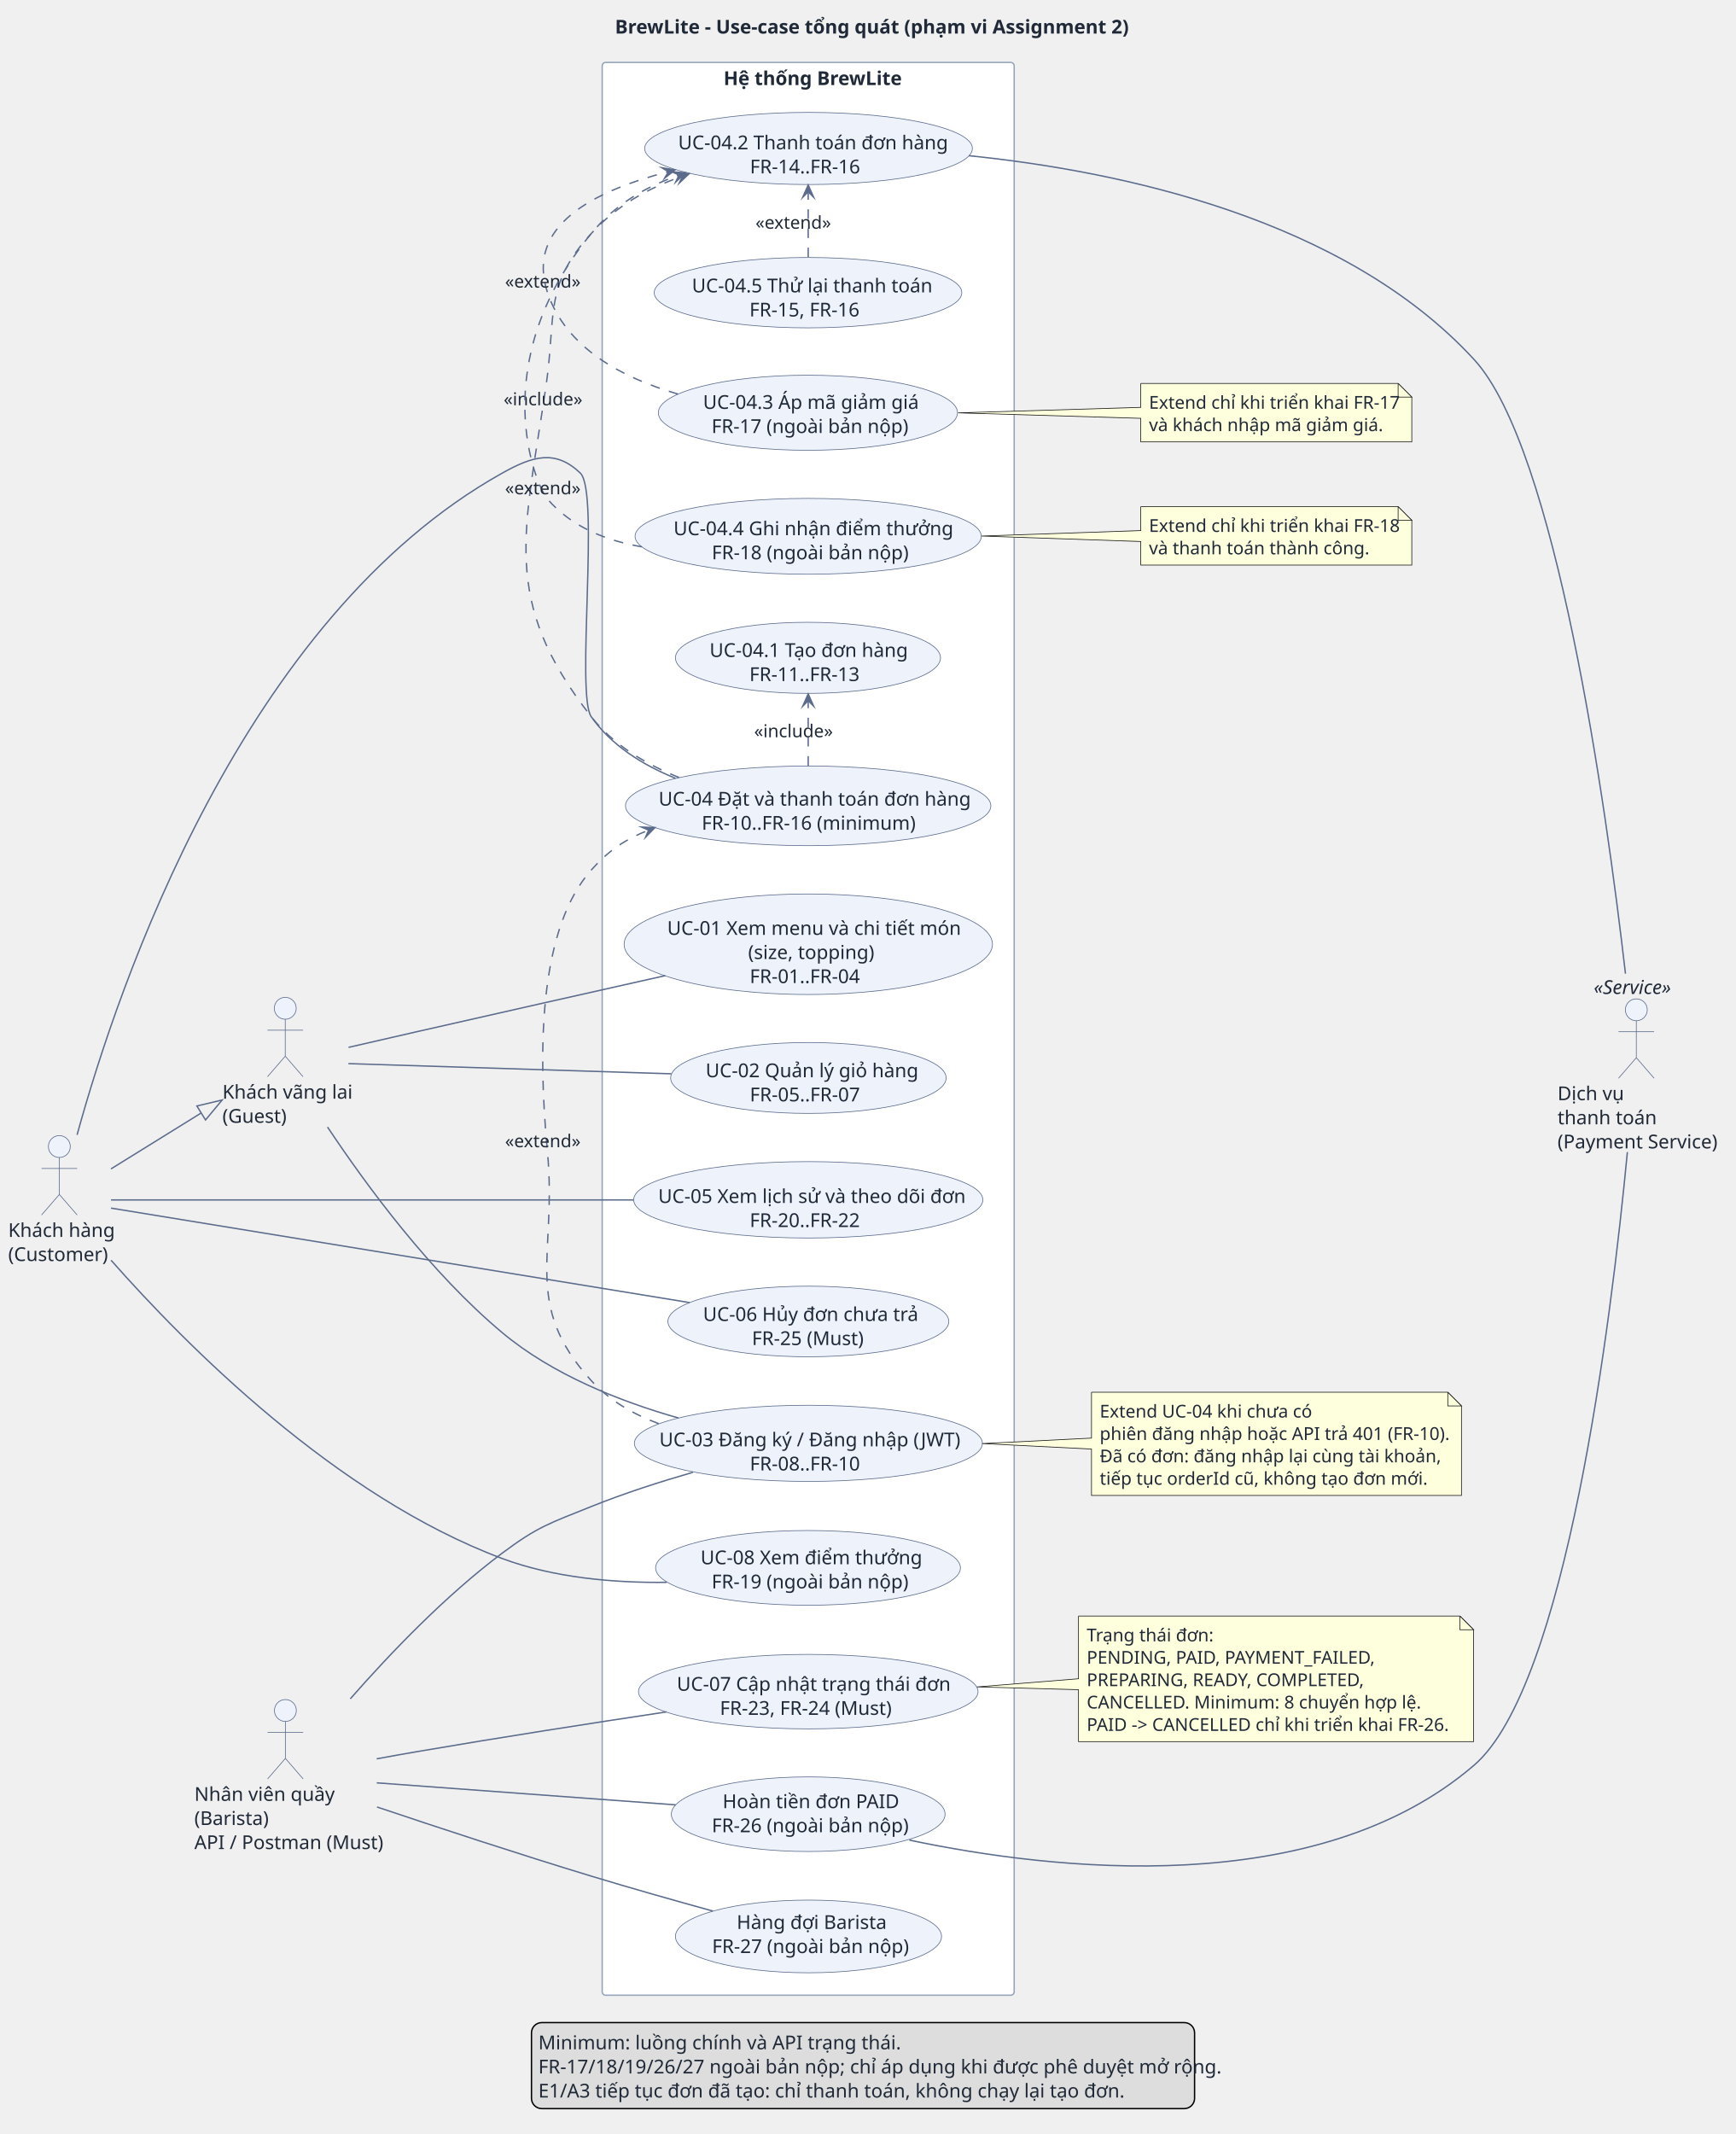
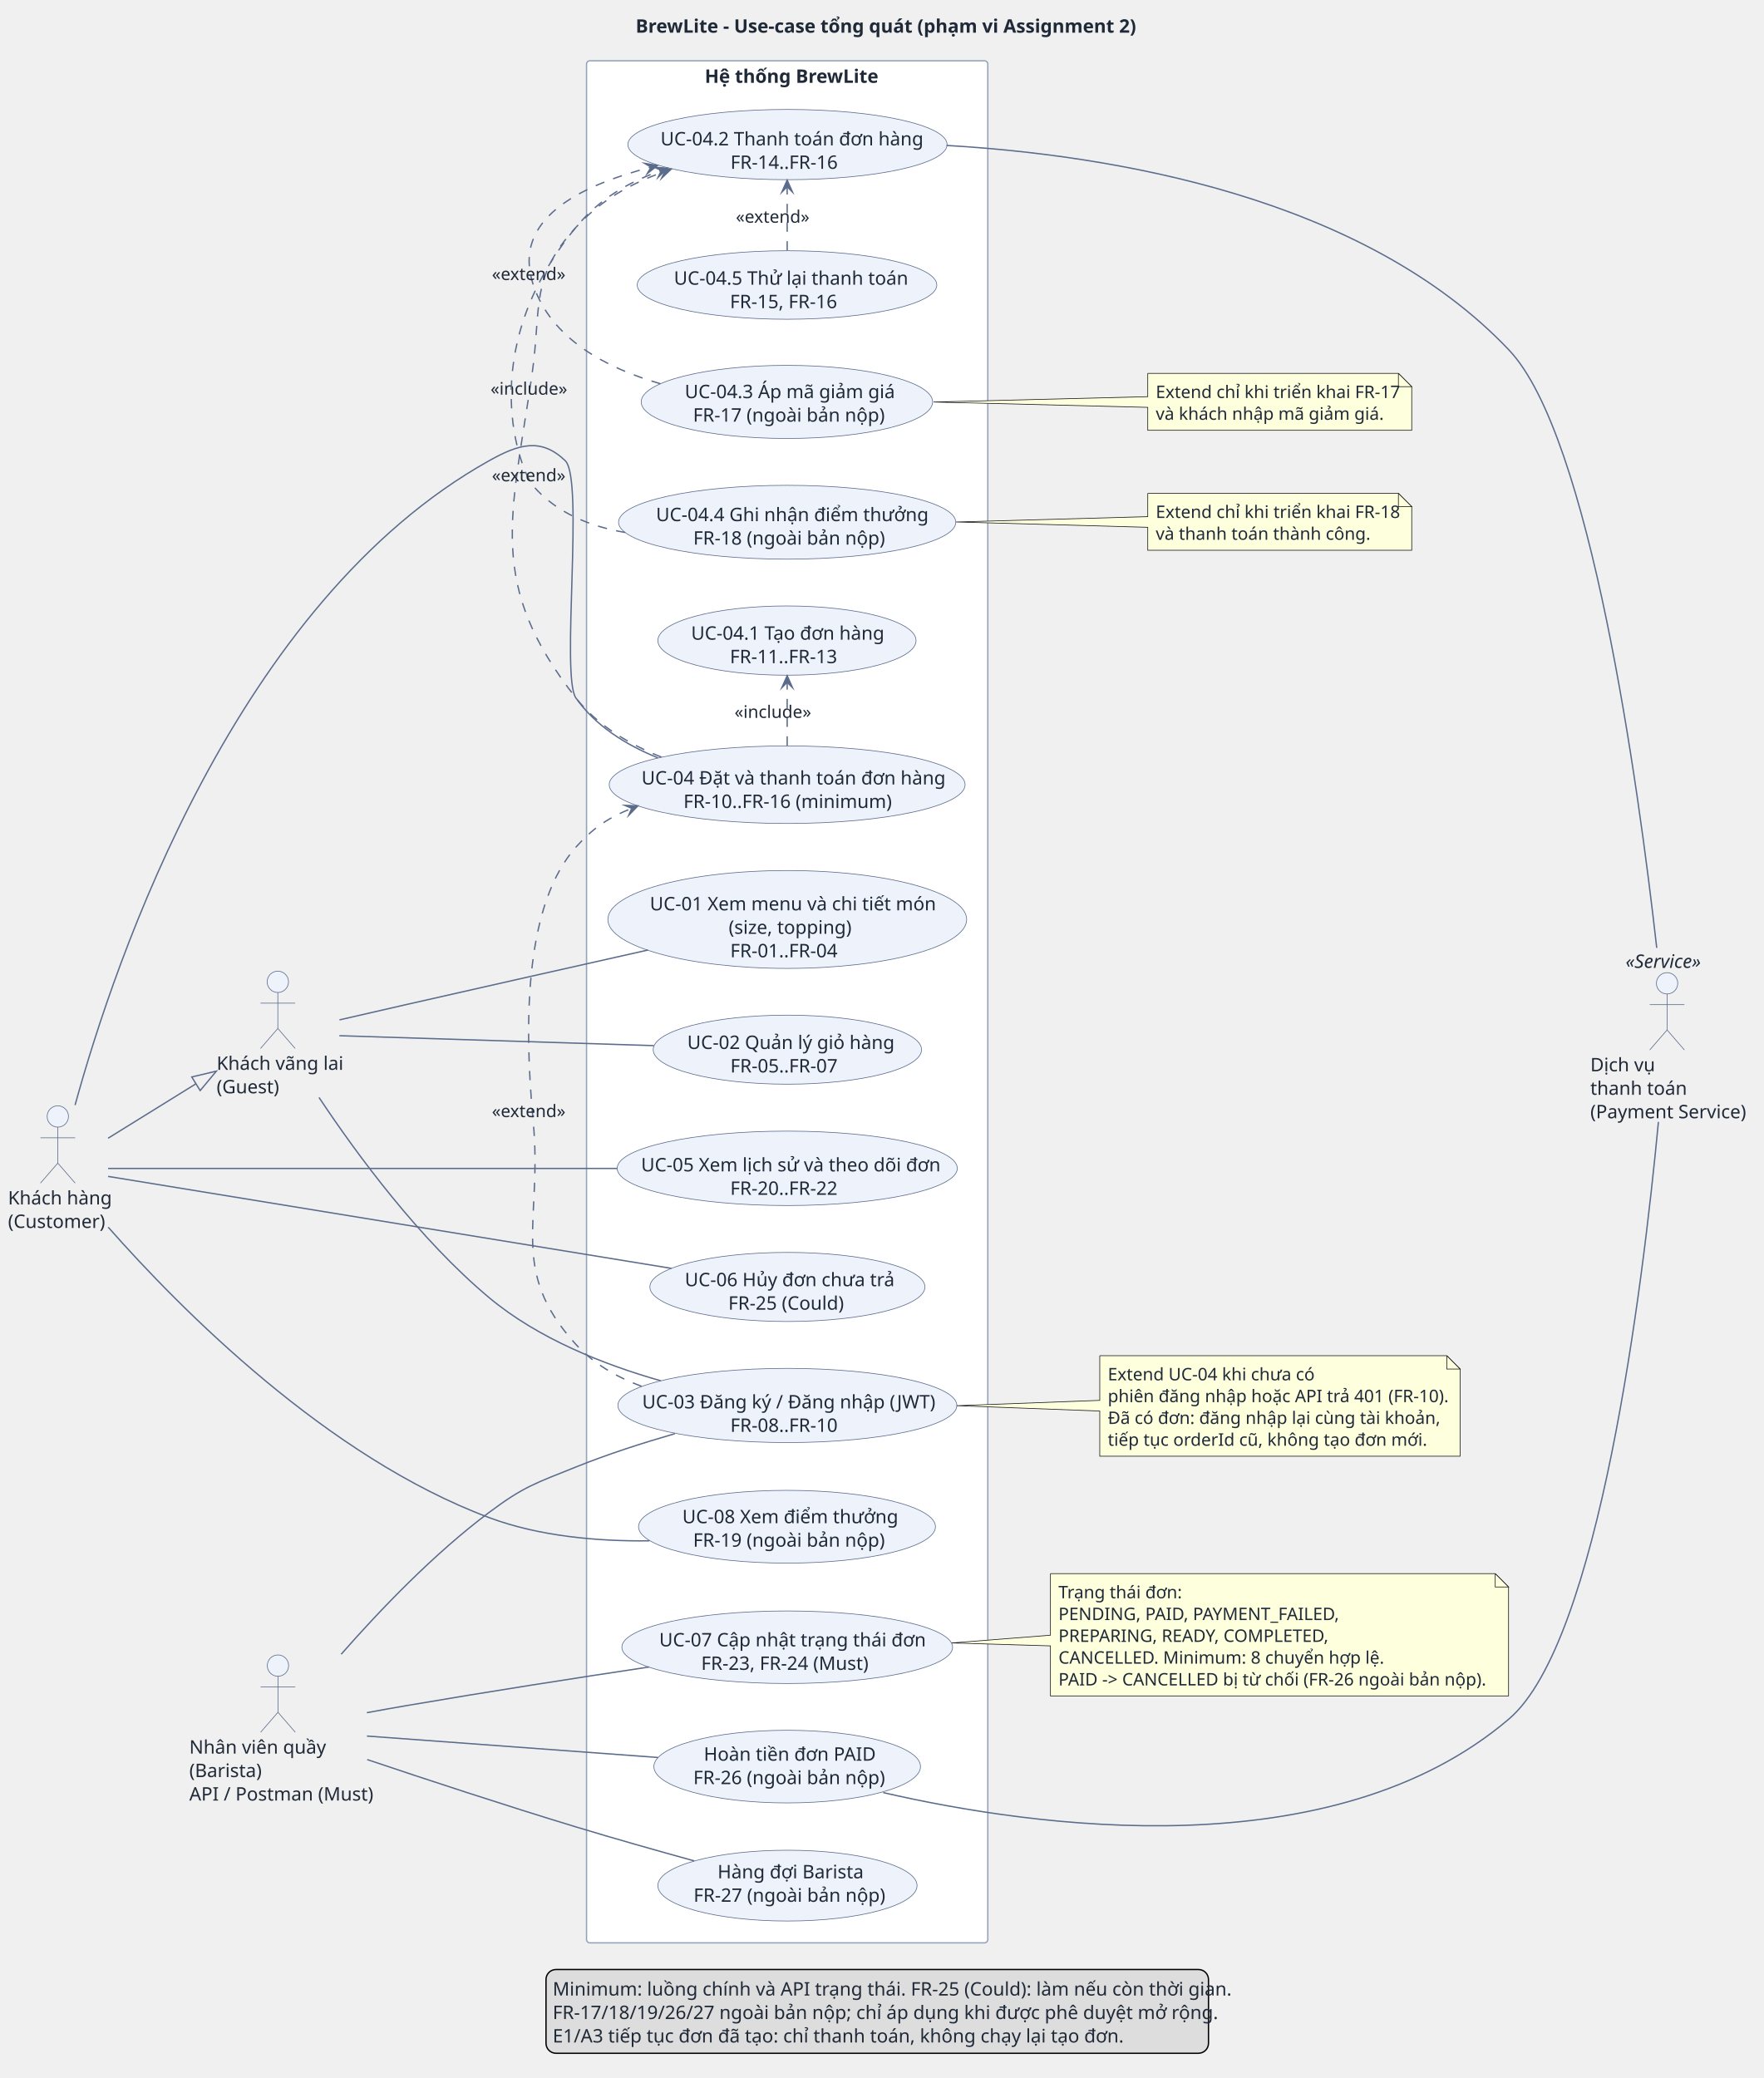
- <svg xmlns="http://www.w3.org/2000/svg" version="1.1" data-diagram-type="DESCRIPTION" style="width:1268px;height:1559px;background:#FFFFFF;" width="1268px" height="1559px" viewBox="0 0 1268 1559" zoomAndPan="magnify" preserveAspectRatio="none" contentStyleType="text/css">
+ <svg xmlns="http://www.w3.org/2000/svg" version="1.1" data-diagram-type="DESCRIPTION" style="width:1323px;height:1559px;background:#FFFFFF;" width="1323px" height="1559px" viewBox="0 0 1323 1559" zoomAndPan="magnify" preserveAspectRatio="none" contentStyleType="text/css">
  <defs />
  <g font-family="sans-serif" lengthAdjust="spacing">
    <g class="title" data-source-line="17">
-       <text x="449.317" y="24.533" fill="#1F2937" font-size="14" textLength="362.51" font-weight="700">BrewLite - Use-case tổng quát (phạm vi Assignment 2)</text>
+       <text x="476.817" y="24.533" fill="#1F2937" font-size="14" textLength="362.51" font-weight="700">BrewLite - Use-case tổng quát (phạm vi Assignment 2)</text>
    </g>
    <g class="cluster" data-qualified-name="H. th.ng BrewLite" id="ent0006" data-source-line="26">
      <rect x="440" y="45.609" width="301" height="1412" fill="#FFF" style="stroke:#94A3B8;stroke-width:1;" rx="2.5" ry="2.5" />
      <text x="528.666" y="62.143" fill="#1F2937" font-size="14" textLength="123.669" font-weight="700">Hệ thống BrewLite</text>
    </g>
    <g class="entity" data-qualified-name="H. th.ng BrewLite.UC01" id="ent0007" data-source-line="27">
      <ellipse cx="590.582" cy="689.822" rx="134.582" ry="36.712" fill="#EEF2FB" style="stroke:#5B6B8C;stroke-width:0.5;" />
      <text x="487.485" y="682.983" fill="#1F2937" font-size="14" textLength="206.192">UC-01 Xem menu và chi tiết món</text>
      <text x="546.616" y="700.592" fill="#1F2937" font-size="14" textLength="87.931">(size, topping)</text>
      <text x="547.796" y="718.202" fill="#1F2937" font-size="14" textLength="85.572">FR-01..FR-04</text>
    </g>
    <g class="entity" data-qualified-name="H. th.ng BrewLite.UC02" id="ent0008" data-source-line="28">
      <ellipse cx="590.653" cy="787.507" rx="100.653" ry="25.898" fill="#EEF2FB" style="stroke:#5B6B8C;stroke-width:0.5;" />
      <text x="515.553" y="786.98" fill="#1F2937" font-size="14" textLength="150.199">UC-02 Quản lý giỏ hàng</text>
      <text x="547.867" y="804.59" fill="#1F2937" font-size="14" textLength="85.572">FR-05..FR-07</text>
    </g>
    <g class="entity" data-qualified-name="H. th.ng BrewLite.UC03" id="ent0009" data-source-line="29">
      <ellipse cx="590.645" cy="1054.438" rx="127.145" ry="27.829" fill="#EEF2FB" style="stroke:#5B6B8C;stroke-width:0.5;" />
      <text x="481.718" y="1056.637" fill="#1F2937" font-size="14" textLength="217.854">UC-03 Đăng ký / Đăng nhập (JWT)</text>
      <text x="547.859" y="1074.246" fill="#1F2937" font-size="14" textLength="85.572">FR-08..FR-10</text>
    </g>
    <g class="entity" data-qualified-name="H. th.ng BrewLite.UC04" id="ent0010" data-source-line="30">
      <ellipse cx="590.489" cy="588.707" rx="133.489" ry="29.098" fill="#EEF2FB" style="stroke:#5B6B8C;stroke-width:0.5;" />
      <text x="481.216" y="588.552" fill="#1F2937" font-size="14" textLength="218.545">UC-04 Đặt và thanh toán đơn hàng</text>
      <text x="512.706" y="606.161" fill="#1F2937" font-size="14" textLength="155.565">FR-10..FR-16 (minimum)</text>
    </g>
    <g class="entity" data-qualified-name="H. th.ng BrewLite.UC041" id="ent0011" data-source-line="31">
      <ellipse cx="590.345" cy="480.59" rx="96.845" ry="25.981" fill="#EEF2FB" style="stroke:#5B6B8C;stroke-width:0.5;" />
      <text x="518.434" y="479.934" fill="#1F2937" font-size="14" textLength="143.821">UC-04.1 Tạo đơn hàng</text>
      <text x="547.559" y="497.543" fill="#1F2937" font-size="14" textLength="85.572">FR-11..FR-13</text>
    </g>
    <g class="entity" data-qualified-name="H. th.ng BrewLite.UC042" id="ent0012" data-source-line="32">
      <ellipse cx="590.741" cy="108.458" rx="119.741" ry="26.348" fill="#EEF2FB" style="stroke:#5B6B8C;stroke-width:0.5;" />
      <text x="495.476" y="109.072" fill="#1F2937" font-size="14" textLength="190.531">UC-04.2 Thanh toán đơn hàng</text>
      <text x="547.955" y="126.681" fill="#1F2937" font-size="14" textLength="85.572">FR-14..FR-16</text>
    </g>
    <g class="entity" data-qualified-name="H. th.ng BrewLite.UC043" id="ent0013" data-source-line="33">
      <ellipse cx="590.305" cy="301.533" rx="109.305" ry="27.424" fill="#EEF2FB" style="stroke:#5B6B8C;stroke-width:0.5;" />
      <text x="513.66" y="298.718" fill="#1F2937" font-size="14" textLength="153.289">UC-04.3 Áp mã giảm giá</text>
      <text x="519.874" y="316.328" fill="#1F2937" font-size="14" textLength="140.861">FR-17 (ngoài bản nộp)</text>
    </g>
    <g class="entity" data-qualified-name="H. th.ng BrewLite.UC044" id="ent0014" data-source-line="34">
      <ellipse cx="590.497" cy="391.809" rx="126.497" ry="27.699" fill="#EEF2FB" style="stroke:#5B6B8C;stroke-width:0.5;" />
      <text x="492.115" y="390.988" fill="#1F2937" font-size="14" textLength="196.766">UC-04.4 Ghi nhận điểm thưởng</text>
      <text x="520.067" y="408.598" fill="#1F2937" font-size="14" textLength="140.861">FR-18 (ngoài bản nộp)</text>
    </g>
    <g class="entity" data-qualified-name="H. th.ng BrewLite.UC045" id="ent0015" data-source-line="35">
      <ellipse cx="590.377" cy="213.811" rx="112.377" ry="25.701" fill="#EEF2FB" style="stroke:#5B6B8C;stroke-width:0.5;" />
      <text x="505.533" y="213.593" fill="#1F2937" font-size="14" textLength="169.688">UC-04.5 Thử lại thanh toán</text>
      <text x="547.591" y="231.203" fill="#1F2937" font-size="14" textLength="85.572">FR-15, FR-16</text>
    </g>
    <g class="entity" data-qualified-name="H. th.ng BrewLite.UC05" id="ent0016" data-source-line="36">
      <ellipse cx="590.571" cy="876.524" rx="127.571" ry="27.914" fill="#EEF2FB" style="stroke:#5B6B8C;stroke-width:0.5;" />
      <text x="480.912" y="878.813" fill="#1F2937" font-size="14" textLength="219.317">UC-05 Xem lịch sử và theo dõi đơn</text>
      <text x="547.785" y="896.422" fill="#1F2937" font-size="14" textLength="85.572">FR-20..FR-22</text>
    </g>
    <g class="entity" data-qualified-name="H. th.ng BrewLite.UC06" id="ent0017" data-source-line="37">
-       <ellipse cx="590.625" cy="965.401" rx="102.625" ry="25.792" fill="#EEF2FB" style="stroke:#5B6B8C;stroke-width:0.5;" />
-       <text x="513.653" y="965.041" fill="#1F2937" font-size="14" textLength="153.945">UC-06 Hủy đơn chưa trả</text>
-       <text x="549.401" y="982.65" fill="#1F2937" font-size="14" textLength="82.448">FR-25 (Must)</text>
+       <ellipse cx="590.678" cy="965.528" rx="103.178" ry="25.918" fill="#EEF2FB" style="stroke:#5B6B8C;stroke-width:0.5;" />
+       <text x="513.706" y="964.969" fill="#1F2937" font-size="14" textLength="153.945">UC-06 Hủy đơn chưa trả</text>
+       <text x="546.334" y="982.578" fill="#1F2937" font-size="14" textLength="88.689">FR-25 (Could)</text>
    </g>
    <g class="entity" data-qualified-name="H. th.ng BrewLite.UC07" id="ent0018" data-source-line="38">
      <ellipse cx="590.552" cy="1235.82" rx="124.052" ry="27.21" fill="#EEF2FB" style="stroke:#5B6B8C;stroke-width:0.5;" />
      <text x="494.518" y="1235.19" fill="#1F2937" font-size="14" textLength="192.069">UC-07 Cập nhật trạng thái đơn</text>
      <text x="525.99" y="1252.8" fill="#1F2937" font-size="14" textLength="129.124">FR-23, FR-24 (Must)</text>
    </g>
    <g class="entity" data-qualified-name="H. th.ng BrewLite.Refund" id="ent0019" data-source-line="39">
      <ellipse cx="590.515" cy="1325.366" rx="100.015" ry="27.256" fill="#EEF2FB" style="stroke:#5B6B8C;stroke-width:0.5;" />
      <text x="527.946" y="1320.938" fill="#1F2937" font-size="14" textLength="125.139">Hoàn tiền đơn PAID</text>
      <text x="520.085" y="1338.547" fill="#1F2937" font-size="14" textLength="140.861">FR-26 (ngoài bản nộp)</text>
    </g>
    <g class="entity" data-qualified-name="H. th.ng BrewLite.Queue" id="ent0020" data-source-line="40">
      <ellipse cx="590.721" cy="1414.667" rx="97.221" ry="26.558" fill="#EEF2FB" style="stroke:#5B6B8C;stroke-width:0.5;" />
      <text x="538.273" y="1409.206" fill="#1F2937" font-size="14" textLength="104.897">Hàng đợi Barista</text>
      <text x="520.291" y="1426.815" fill="#1F2937" font-size="14" textLength="140.861">FR-27 (ngoài bản nộp)</text>
    </g>
    <g class="entity" data-qualified-name="H. th.ng BrewLite.UC08" id="ent0021" data-source-line="41">
      <ellipse cx="590.374" cy="1145.412" rx="111.374" ry="27.302" fill="#EEF2FB" style="stroke:#5B6B8C;stroke-width:0.5;" />
      <text x="511.846" y="1142.773" fill="#1F2937" font-size="14" textLength="157.056">UC-08 Xem điểm thưởng</text>
      <text x="519.943" y="1160.382" fill="#1F2937" font-size="14" textLength="140.861">FR-19 (ngoài bản nộp)</text>
    </g>
    <g class="entity" data-qualified-name="Guest" id="ent0001" data-source-line="19">
      <ellipse cx="208.42" cy="736.609" rx="8" ry="8" fill="#EEF2FB" style="stroke:#5B6B8C;stroke-width:0.5;" />
      <path d="M208.42,744.609 L208.42,771.609 M195.42,752.609 L221.42,752.609 M208.42,771.609 L195.42,786.609 M208.42,771.609 L221.42,786.609" style="stroke:#5B6B8C;stroke-width:0.5;" fill="none" />
      <text x="162.5" y="802.643" fill="#1F2937" font-size="14" textLength="91.841">Khách vãng lai</text>
      <text x="162.5" y="820.252" fill="#1F2937" font-size="14" textLength="46.676">(Guest)</text>
    </g>
    <g class="entity" data-qualified-name="Customer" id="ent0002" data-source-line="20">
      <ellipse cx="43.365" cy="837.609" rx="8" ry="8" fill="#EEF2FB" style="stroke:#5B6B8C;stroke-width:0.5;" />
      <path d="M43.365,845.609 L43.365,872.609 M30.365,853.609 L56.365,853.609 M43.365,872.609 L30.365,887.609 M43.365,872.609 L56.365,887.609" style="stroke:#5B6B8C;stroke-width:0.5;" fill="none" />
      <text x="6" y="903.643" fill="#1F2937" font-size="14" textLength="74.73">Khách hàng</text>
      <text x="6" y="921.252" fill="#1F2937" font-size="14" textLength="70.007">(Customer)</text>
    </g>
    <g class="entity" data-qualified-name="Barista" id="ent0003" data-source-line="21">
      <ellipse cx="208.517" cy="1249.609" rx="8" ry="8" fill="#EEF2FB" style="stroke:#5B6B8C;stroke-width:0.5;" />
      <path d="M208.517,1257.609 L208.517,1284.609 M195.517,1265.609 L221.517,1265.609 M208.517,1284.609 L195.517,1299.609 M208.517,1284.609 L221.517,1299.609" style="stroke:#5B6B8C;stroke-width:0.5;" fill="none" />
      <text x="142" y="1315.643" fill="#1F2937" font-size="14" textLength="97.289">Nhân viên quầy</text>
      <text x="142" y="1333.252" fill="#1F2937" font-size="14" textLength="52.896">(Barista)</text>
      <text x="142" y="1350.861" fill="#1F2937" font-size="14" textLength="133.034">API / Postman (Must)</text>
    </g>
    <g class="entity" data-qualified-name="Pay" id="ent0004" data-source-line="22">
-       <ellipse cx="1195.572" cy="737.719" rx="8" ry="8" fill="#EEF2FB" style="stroke:#5B6B8C;stroke-width:0.5;" />
-       <path d="M1195.572,745.719 L1195.572,772.719 M1182.572,753.719 L1208.572,753.719 M1195.572,772.719 L1182.572,787.719 M1195.572,772.719 L1208.572,787.719" style="stroke:#5B6B8C;stroke-width:0.5;" fill="none" />
-       <text x="1138" y="803.752" fill="#1F2937" font-size="14" textLength="46.683">Dịch vụ</text>
-       <text x="1138" y="821.361" fill="#1F2937" font-size="14" textLength="66.172">thanh toán</text>
-       <text x="1138" y="838.971" fill="#1F2937" font-size="14" textLength="115.145">(Payment Service)</text>
-       <text x="1164.445" y="726.143" fill="#1F2937" font-size="14" textLength="62.255" font-style="italic">«Service»</text>
+       <ellipse cx="1250.572" cy="737.719" rx="8" ry="8" fill="#EEF2FB" style="stroke:#5B6B8C;stroke-width:0.5;" />
+       <path d="M1250.572,745.719 L1250.572,772.719 M1237.572,753.719 L1263.572,753.719 M1250.572,772.719 L1237.572,787.719 M1250.572,772.719 L1263.572,787.719" style="stroke:#5B6B8C;stroke-width:0.5;" fill="none" />
+       <text x="1193" y="803.752" fill="#1F2937" font-size="14" textLength="46.683">Dịch vụ</text>
+       <text x="1193" y="821.361" fill="#1F2937" font-size="14" textLength="66.172">thanh toán</text>
+       <text x="1193" y="838.971" fill="#1F2937" font-size="14" textLength="115.145">(Payment Service)</text>
+       <text x="1219.445" y="726.143" fill="#1F2937" font-size="14" textLength="62.255" font-style="italic">«Service»</text>
    </g>
    <g class="entity" data-qualified-name="GMN41" id="ent0042" data-source-line="69">
-       <path d="M797.5,1017.109 L797.5,1050.609 L717.62,1054.609 L797.5,1058.609 L797.5,1092.516 A0,0 0 0 0 797.5,1092.516 L1067.823,1092.516 A0,0 0 0 0 1067.823,1092.516 L1067.823,1027.109 L1057.823,1017.109 L797.5,1017.109 A0,0 0 0 0 797.5,1017.109" style="stroke:#181818;stroke-width:0.5;" fill="#FEFFDD" />
-       <path d="M1057.823,1017.109 L1057.823,1027.109 L1067.823,1027.109 L1057.823,1017.109" style="stroke:#181818;stroke-width:0.5;" fill="#FEFFDD" />
-       <text x="803.5" y="1035.604" fill="#1F2937" font-size="13" textLength="152.496">Extend UC-04 khi chưa có</text>
-       <text x="803.5" y="1051.956" fill="#1F2937" font-size="13" textLength="249.323">phiên đăng nhập hoặc API trả 401 (FR-10).</text>
-       <text x="803.5" y="1068.308" fill="#1F2937" font-size="13" textLength="237.637">Đã có đơn: đăng nhập lại cùng tài khoản,</text>
-       <text x="803.5" y="1084.659" fill="#1F2937" font-size="13" textLength="224.447">tiếp tục orderId cũ, không tạo đơn mới.</text>
+       <path d="M825,1017.109 L825,1050.609 L717.72,1054.609 L825,1058.609 L825,1092.516 A0,0 0 0 0 825,1092.516 L1095.323,1092.516 A0,0 0 0 0 1095.323,1092.516 L1095.323,1027.109 L1085.323,1017.109 L825,1017.109 A0,0 0 0 0 825,1017.109" style="stroke:#181818;stroke-width:0.5;" fill="#FEFFDD" />
+       <path d="M1085.323,1017.109 L1085.323,1027.109 L1095.323,1027.109 L1085.323,1017.109" style="stroke:#181818;stroke-width:0.5;" fill="#FEFFDD" />
+       <text x="831" y="1035.604" fill="#1F2937" font-size="13" textLength="152.496">Extend UC-04 khi chưa có</text>
+       <text x="831" y="1051.956" fill="#1F2937" font-size="13" textLength="249.323">phiên đăng nhập hoặc API trả 401 (FR-10).</text>
+       <text x="831" y="1068.308" fill="#1F2937" font-size="13" textLength="237.637">Đã có đơn: đăng nhập lại cùng tài khoản,</text>
+       <text x="831" y="1084.659" fill="#1F2937" font-size="13" textLength="224.447">tiếp tục orderId cũ, không tạo đơn mới.</text>
    </g>
    <g class="entity" data-qualified-name="GMN44" id="ent0045" data-source-line="76">
-       <path d="M788,1180.609 L788,1226.419 L713.77,1232.369 L788,1234.419 L788,1272.367 A0,0 0 0 0 788,1272.367 L1076.674,1272.367 A0,0 0 0 0 1076.674,1272.367 L1076.674,1190.609 L1066.674,1180.609 L788,1180.609 A0,0 0 0 0 788,1180.609" style="stroke:#181818;stroke-width:0.5;" fill="#FEFFDD" />
-       <path d="M1066.674,1180.609 L1066.674,1190.609 L1076.674,1190.609 L1066.674,1180.609" style="stroke:#181818;stroke-width:0.5;" fill="#FEFFDD" />
+       <path d="M788,1180.609 L788,1226.799 L713.87,1232.609 L788,1234.799 L788,1272.367 A0,0 0 0 0 788,1272.367 L1131.651,1272.367 A0,0 0 0 0 1131.651,1272.367 L1131.651,1190.609 L1121.651,1180.609 L788,1180.609 A0,0 0 0 0 788,1180.609" style="stroke:#181818;stroke-width:0.5;" fill="#FEFFDD" />
+       <path d="M1121.651,1180.609 L1121.651,1190.609 L1131.651,1190.609 L1121.651,1180.609" style="stroke:#181818;stroke-width:0.5;" fill="#FEFFDD" />
      <text x="794" y="1199.104" fill="#1F2937" font-size="13" textLength="88.74">Trạng thái đơn:</text>
      <text x="794" y="1215.456" fill="#1F2937" font-size="13" textLength="223.215">PENDING, PAID, PAYMENT_FAILED,</text>
      <text x="794" y="1231.808" fill="#1F2937" font-size="13" textLength="220.321">PREPARING, READY, COMPLETED,</text>
      <text x="794" y="1248.159" fill="#1F2937" font-size="13" textLength="241.896">CANCELLED. Minimum: 8 chuyển hợp lệ.</text>
-       <text x="794" y="1264.511" fill="#1F2937" font-size="13" textLength="267.674">PAID -&gt; CANCELLED chỉ khi triển khai FR-26.</text>
+       <text x="794" y="1264.511" fill="#1F2937" font-size="13" textLength="322.651">PAID -&gt; CANCELLED bị từ chối (FR-26 ngoài bản nộp).</text>
    </g>
    <g class="entity" data-qualified-name="GMN47" id="ent0048" data-source-line="84">
-       <path d="M833.5,280.109 L833.5,297.609 L700.01,301.609 L833.5,305.609 L833.5,322.813 A0,0 0 0 0 833.5,322.813 L1031.523,322.813 A0,0 0 0 0 1031.523,322.813 L1031.523,290.109 L1021.523,280.109 L833.5,280.109 A0,0 0 0 0 833.5,280.109" style="stroke:#181818;stroke-width:0.5;" fill="#FEFFDD" />
-       <path d="M1021.523,280.109 L1021.523,290.109 L1031.523,290.109 L1021.523,280.109" style="stroke:#181818;stroke-width:0.5;" fill="#FEFFDD" />
-       <text x="839.5" y="298.604" fill="#1F2937" font-size="13" textLength="177.023">Extend chỉ khi triển khai FR-17</text>
-       <text x="839.5" y="314.956" fill="#1F2937" font-size="13" textLength="162.595">và khách nhập mã giảm giá.</text>
+       <path d="M861,280.109 L861,297.609 L700.27,301.609 L861,305.609 L861,322.813 A0,0 0 0 0 861,322.813 L1059.023,322.813 A0,0 0 0 0 1059.023,322.813 L1059.023,290.109 L1049.023,280.109 L861,280.109 A0,0 0 0 0 861,280.109" style="stroke:#181818;stroke-width:0.5;" fill="#FEFFDD" />
+       <path d="M1049.023,280.109 L1049.023,290.109 L1059.023,290.109 L1049.023,280.109" style="stroke:#181818;stroke-width:0.5;" fill="#FEFFDD" />
+       <text x="867" y="298.604" fill="#1F2937" font-size="13" textLength="177.023">Extend chỉ khi triển khai FR-17</text>
+       <text x="867" y="314.956" fill="#1F2937" font-size="13" textLength="162.595">và khách nhập mã giảm giá.</text>
    </g>
    <g class="entity" data-qualified-name="GMN50" id="ent0051" data-source-line="89">
-       <path d="M833.5,370.109 L833.5,387.609 L717.14,391.609 L833.5,395.609 L833.5,412.813 A0,0 0 0 0 833.5,412.813 L1031.523,412.813 A0,0 0 0 0 1031.523,412.813 L1031.523,380.109 L1021.523,370.109 L833.5,370.109 A0,0 0 0 0 833.5,370.109" style="stroke:#181818;stroke-width:0.5;" fill="#FEFFDD" />
-       <path d="M1021.523,370.109 L1021.523,380.109 L1031.523,380.109 L1021.523,370.109" style="stroke:#181818;stroke-width:0.5;" fill="#FEFFDD" />
-       <text x="839.5" y="388.604" fill="#1F2937" font-size="13" textLength="177.023">Extend chỉ khi triển khai FR-18</text>
-       <text x="839.5" y="404.956" fill="#1F2937" font-size="13" textLength="150.344">và thanh toán thành công.</text>
+       <path d="M861,370.109 L861,387.609 L717.2,391.609 L861,395.609 L861,412.813 A0,0 0 0 0 861,412.813 L1059.023,412.813 A0,0 0 0 0 1059.023,412.813 L1059.023,380.109 L1049.023,370.109 L861,370.109 A0,0 0 0 0 861,370.109" style="stroke:#181818;stroke-width:0.5;" fill="#FEFFDD" />
+       <path d="M1049.023,370.109 L1049.023,380.109 L1059.023,380.109 L1049.023,370.109" style="stroke:#181818;stroke-width:0.5;" fill="#FEFFDD" />
+       <text x="867" y="388.604" fill="#1F2937" font-size="13" textLength="177.023">Extend chỉ khi triển khai FR-18</text>
+       <text x="867" y="404.956" fill="#1F2937" font-size="13" textLength="150.344">và thanh toán thành công.</text>
    </g>
    <g class="link" data-entity-1="ent0002" data-entity-2="ent0001" id="lnk5" data-source-line="24" data-link-type="extension">
      <path d="M81.08,853.939 C105.11,839.049 121.409,828.949 147.009,813.089" style="stroke:#5B6B8C;stroke-width:1;" fill="none" id="Customer-to-Guest" />
      <polygon points="162.31,803.609,143.849,807.989,150.168,818.19,162.31,803.609" fill="none" style="stroke:#5B6B8C;stroke-width:1;stroke-linejoin:miter;stroke-miterlimit:10;" />
    </g>
    <g class="link" data-entity-1="ent0001" data-entity-2="ent0007" id="lnk22" data-source-line="44" data-link-type="association">
      <path d="M254.67,765.149 C270.57,761.489 288.58,757.349 305,753.609 C364.98,739.959 432.11,724.849 486.09,712.739" style="stroke:#5B6B8C;stroke-width:1;" fill="none" id="Guest-UC01" />
    </g>
    <g class="link" data-entity-1="ent0001" data-entity-2="ent0008" id="lnk23" data-source-line="45" data-link-type="association">
      <path d="M254.58,777.029 C312.38,778.859 414.23,782.079 490.49,784.479" style="stroke:#5B6B8C;stroke-width:1;" fill="none" id="Guest-UC02" />
    </g>
    <g class="link" data-entity-1="ent0001" data-entity-2="ent0009" id="lnk24" data-source-line="46" data-link-type="association">
      <path d="M239.31,823.359 C268.05,866.569 314.77,929.939 367,973.609 C403.66,1004.259 452.91,1023.779 495.75,1035.949" style="stroke:#5B6B8C;stroke-width:1;" fill="none" id="Guest-UC03" />
    </g>
    <g class="link" data-entity-1="ent0002" data-entity-2="ent0010" id="lnk25" data-source-line="48" data-link-type="association">
      <path d="M56.32,829.059 C86.4,719.699 177.24,451.549 367,345.609 C389.12,333.259 405.69,328.099 424,345.609 C438.31,359.289 420.62,507.409 432,523.609 C446.79,544.669 469.72,558.929 493.54,568.569" style="stroke:#5B6B8C;stroke-width:1;" fill="none" id="Customer-UC04" />
    </g>
    <g class="link" data-entity-1="ent0002" data-entity-2="ent0016" id="lnk26" data-source-line="49" data-link-type="association">
      <path d="M81.11,876.609 C157.9,876.609 338.94,876.609 462.89,876.609" style="stroke:#5B6B8C;stroke-width:1;" fill="none" id="Customer-UC05" />
    </g>
    <g class="link" data-entity-1="ent0002" data-entity-2="ent0017" id="lnk27" data-source-line="50" data-link-type="association">
-       <path d="M81.11,882.589 C166.9,896.599 382.86,931.869 503.9,951.629" style="stroke:#5B6B8C;stroke-width:1;" fill="none" id="Customer-UC06" />
+       <path d="M81.11,882.589 C166.85,896.589 382.56,931.819 503.64,951.589" style="stroke:#5B6B8C;stroke-width:1;" fill="none" id="Customer-UC06" />
    </g>
    <g class="link" data-entity-1="ent0002" data-entity-2="ent0021" id="lnk28" data-source-line="51" data-link-type="association">
      <path d="M81.18,920.699 C135.93,982.769 245.67,1093.379 367,1138.609 C404.66,1152.649 448.44,1156.439 487.16,1155.989" style="stroke:#5B6B8C;stroke-width:1;" fill="none" id="Customer-UC08" />
    </g>
    <g class="link" data-entity-1="ent0003" data-entity-2="ent0009" id="lnk29" data-source-line="53" data-link-type="association">
      <path d="M255.96,1241.059 C285.45,1207.449 325.72,1165.489 367,1134.609 C393.11,1115.079 401.76,1112.799 432,1100.609 C455.65,1091.079 482.01,1082.589 506.3,1075.579" style="stroke:#5B6B8C;stroke-width:1;" fill="none" id="Barista-UC03" />
    </g>
    <g class="link" data-entity-1="ent0003" data-entity-2="ent0018" id="lnk30" data-source-line="54" data-link-type="association">
      <path d="M275.21,1284.929 C285.18,1283.089 295.36,1281.259 305,1279.609 C365.22,1269.279 432.8,1258.779 486.99,1250.629" style="stroke:#5B6B8C;stroke-width:1;" fill="none" id="Barista-UC07" />
    </g>
    <g class="link" data-entity-1="ent0003" data-entity-2="ent0019" id="lnk31" data-source-line="55" data-link-type="association">
      <path d="M275.26,1302.459 C335.48,1306.889 425.36,1313.519 493.58,1318.539" style="stroke:#5B6B8C;stroke-width:1;" fill="none" id="Barista-Refund" />
    </g>
    <g class="link" data-entity-1="ent0003" data-entity-2="ent0020" id="lnk32" data-source-line="56" data-link-type="association">
      <path d="M275.46,1320.109 C319.61,1334.949 379.09,1354.549 432,1370.609 C460.93,1379.389 493.05,1388.479 520.7,1396.099" style="stroke:#5B6B8C;stroke-width:1;" fill="none" id="Barista-Queue" />
    </g>
    <g class="link" data-entity-1="ent0010" data-entity-2="ent0011" id="lnk33" data-source-line="58" data-link-type="dependency">
      <path d="M590.5,559.379 C590.5,543.019 590.5,527.769 590.5,511.909" style="stroke:#5B6B8C;stroke-width:1;stroke-dasharray:7,7;" fill="none" id="UC04-to-UC041" />
      <polygon points="590.5,506.909,586.5,515.909,590.5,511.909,594.5,515.909,590.5,506.909" fill="#5B6B8C" style="stroke:#5B6B8C;stroke-width:1;stroke-linejoin:miter;stroke-miterlimit:10;" />
      <text x="551" y="538.604" fill="#1F2937" font-size="13" textLength="55.656">«include»</text>
    </g>
    <g class="link" data-entity-1="ent0010" data-entity-2="ent0012" id="lnk34" data-source-line="59" data-link-type="dependency">
      <path d="M496.15,567.999 C471.9,558.339 448.13,544.219 432,523.609 C365.11,438.119 383.37,389.029 399,281.609 C406.41,230.679 397.17,208.499 432,170.609 C450.9,150.059 472.731,137.91 498.701,128.64" style="stroke:#5B6B8C;stroke-width:1;stroke-dasharray:7,7;" fill="none" id="UC04-to-UC042" />
      <polygon points="503.41,126.959,493.589,126.218,498.701,128.64,496.279,133.752,503.41,126.959" fill="#5B6B8C" style="stroke:#5B6B8C;stroke-width:1;stroke-linejoin:miter;stroke-miterlimit:10;" />
      <text x="368" y="296.104" fill="#1F2937" font-size="13" textLength="55.656">«include»</text>
    </g>
    <g class="link" data-entity-1="ent0013" data-entity-2="ent0012" id="lnk35" data-source-line="60" data-link-type="dependency">
      <path d="M495.38,287.889 C454.7,276.119 413.46,254.249 400,213.609 C383.88,164.949 433.581,139.626 488.381,125.396" style="stroke:#5B6B8C;stroke-width:1;stroke-dasharray:7,7;" fill="none" id="UC043-to-UC042" />
      <polygon points="493.22,124.139,483.504,122.53,488.381,125.396,485.514,130.273,493.22,124.139" fill="#5B6B8C" style="stroke:#5B6B8C;stroke-width:1;stroke-linejoin:miter;stroke-miterlimit:10;" />
      <text x="369" y="210.104" fill="#1F2937" font-size="13" textLength="53.492">«extend»</text>
    </g>
    <g class="link" data-entity-1="ent0014" data-entity-2="ent0012" id="lnk36" data-source-line="61" data-link-type="dependency">
      <path d="M469.03,399.479 C442.69,394.989 417.52,384.789 400,364.609 C391.07,354.329 354.31,264.959 432,170.609 C449.47,149.399 470.454,137.098 496.094,127.898" style="stroke:#5B6B8C;stroke-width:1;stroke-dasharray:7,7;" fill="none" id="UC044-to-UC042" />
      <polygon points="500.8,126.209,490.978,125.484,496.094,127.898,493.68,133.014,500.8,126.209" fill="#5B6B8C" style="stroke:#5B6B8C;stroke-width:1;stroke-linejoin:miter;stroke-miterlimit:10;" />
      <text x="369" y="361.104" fill="#1F2937" font-size="13" textLength="53.492">«extend»</text>
    </g>
    <g class="link" data-entity-1="ent0015" data-entity-2="ent0012" id="lnk37" data-source-line="62" data-link-type="dependency">
      <path d="M590.5,187.919 C590.5,171.899 590.5,156.309 590.5,140.129" style="stroke:#5B6B8C;stroke-width:1;stroke-dasharray:7,7;" fill="none" id="UC045-to-UC042" />
      <polygon points="590.5,135.129,586.5,144.129,590.5,140.129,594.5,144.129,590.5,135.129" fill="#5B6B8C" style="stroke:#5B6B8C;stroke-width:1;stroke-linejoin:miter;stroke-miterlimit:10;" />
      <text x="552" y="167.104" fill="#1F2937" font-size="13" textLength="53.492">«extend»</text>
    </g>
    <g class="link" data-entity-1="ent0009" data-entity-2="ent0010" id="lnk38" data-source-line="63" data-link-type="dependency">
      <path d="M481.24,1040.079 C462.71,1033.159 445.22,1023.119 432,1008.609 C381.11,952.739 407.14,916.839 400,841.609 C392.36,761.179 395.11,677.209 432,635.609 C444.47,621.549 456.295,613.45 473.895,606.44" style="stroke:#5B6B8C;stroke-width:1;stroke-dasharray:7,7;" fill="none" id="UC03-to-UC04" />
      <polygon points="478.54,604.589,468.699,604.204,473.895,606.44,471.659,611.636,478.54,604.589" fill="#5B6B8C" style="stroke:#5B6B8C;stroke-width:1;stroke-linejoin:miter;stroke-miterlimit:10;" />
      <text x="369" y="838.104" fill="#1F2937" font-size="13" textLength="53.492">«extend»</text>
    </g>
    <g class="link" data-entity-1="ent0012" data-entity-2="ent0004" id="lnk39" data-source-line="65" data-link-type="association">
-       <path d="M707.81,113.739 C818.57,125.039 982.06,159.509 1077,262.609 C1136.99,327.759 1173.42,588.079 1187.64,711.309" style="stroke:#5B6B8C;stroke-width:1;" fill="none" id="UC042-Pay" />
+       <path d="M710.05,109.109 C833.06,116.289 1022.47,147.129 1132,262.609 C1192.95,326.869 1228.89,587.649 1242.81,711.149" style="stroke:#5B6B8C;stroke-width:1;" fill="none" id="UC042-Pay" />
    </g>
    <g class="link" data-entity-1="ent0019" data-entity-2="ent0004" id="lnk40" data-source-line="66" data-link-type="association">
-       <path d="M664.39,1344.279 C769,1366.339 961.77,1388.619 1077,1289.609 C1144.31,1231.779 1177.12,966.339 1189.04,841.659" style="stroke:#5B6B8C;stroke-width:1;" fill="none" id="Refund-Pay" />
+       <path d="M662.61,1344.889 C776.3,1371.029 999.61,1402.499 1132,1289.609 C1199.53,1232.029 1232.23,966.469 1244.08,841.699" style="stroke:#5B6B8C;stroke-width:1;" fill="none" id="Refund-Pay" />
    </g>
    <g class="legend" data-source-line="93">
-       <rect x="388.328" y="1477.609" width="484.489" height="62.828" fill="#DDD" style="stroke:#000;stroke-width:1;" rx="7.5" ry="7.5" />
-       <text x="393.328" y="1497.143" fill="#1F2937" font-size="14" textLength="248.233">Minimum: luồng chính và API trạng thái.</text>
-       <text x="393.328" y="1514.752" fill="#1F2937" font-size="14" textLength="474.489">FR-17/18/19/26/27 ngoài bản nộp; chỉ áp dụng khi được phê duyệt mở rộng.</text>
-       <text x="393.328" y="1532.361" fill="#1F2937" font-size="14" textLength="407.524">E1/A3 tiếp tục đơn đã tạo: chỉ thanh toán, không chạy lại tạo đơn.</text>
+       <rect x="409.59" y="1477.609" width="496.965" height="62.828" fill="#DDD" style="stroke:#000;stroke-width:1;" rx="7.5" ry="7.5" />
+       <text x="414.59" y="1497.143" fill="#1F2937" font-size="14" textLength="486.965">Minimum: luồng chính và API trạng thái. FR-25 (Could): làm nếu còn thời gian.</text>
+       <text x="414.59" y="1514.752" fill="#1F2937" font-size="14" textLength="474.489">FR-17/18/19/26/27 ngoài bản nộp; chỉ áp dụng khi được phê duyệt mở rộng.</text>
+       <text x="414.59" y="1532.361" fill="#1F2937" font-size="14" textLength="407.524">E1/A3 tiếp tục đơn đã tạo: chỉ thanh toán, không chạy lại tạo đơn.</text>
    </g>
  </g>
</svg>
